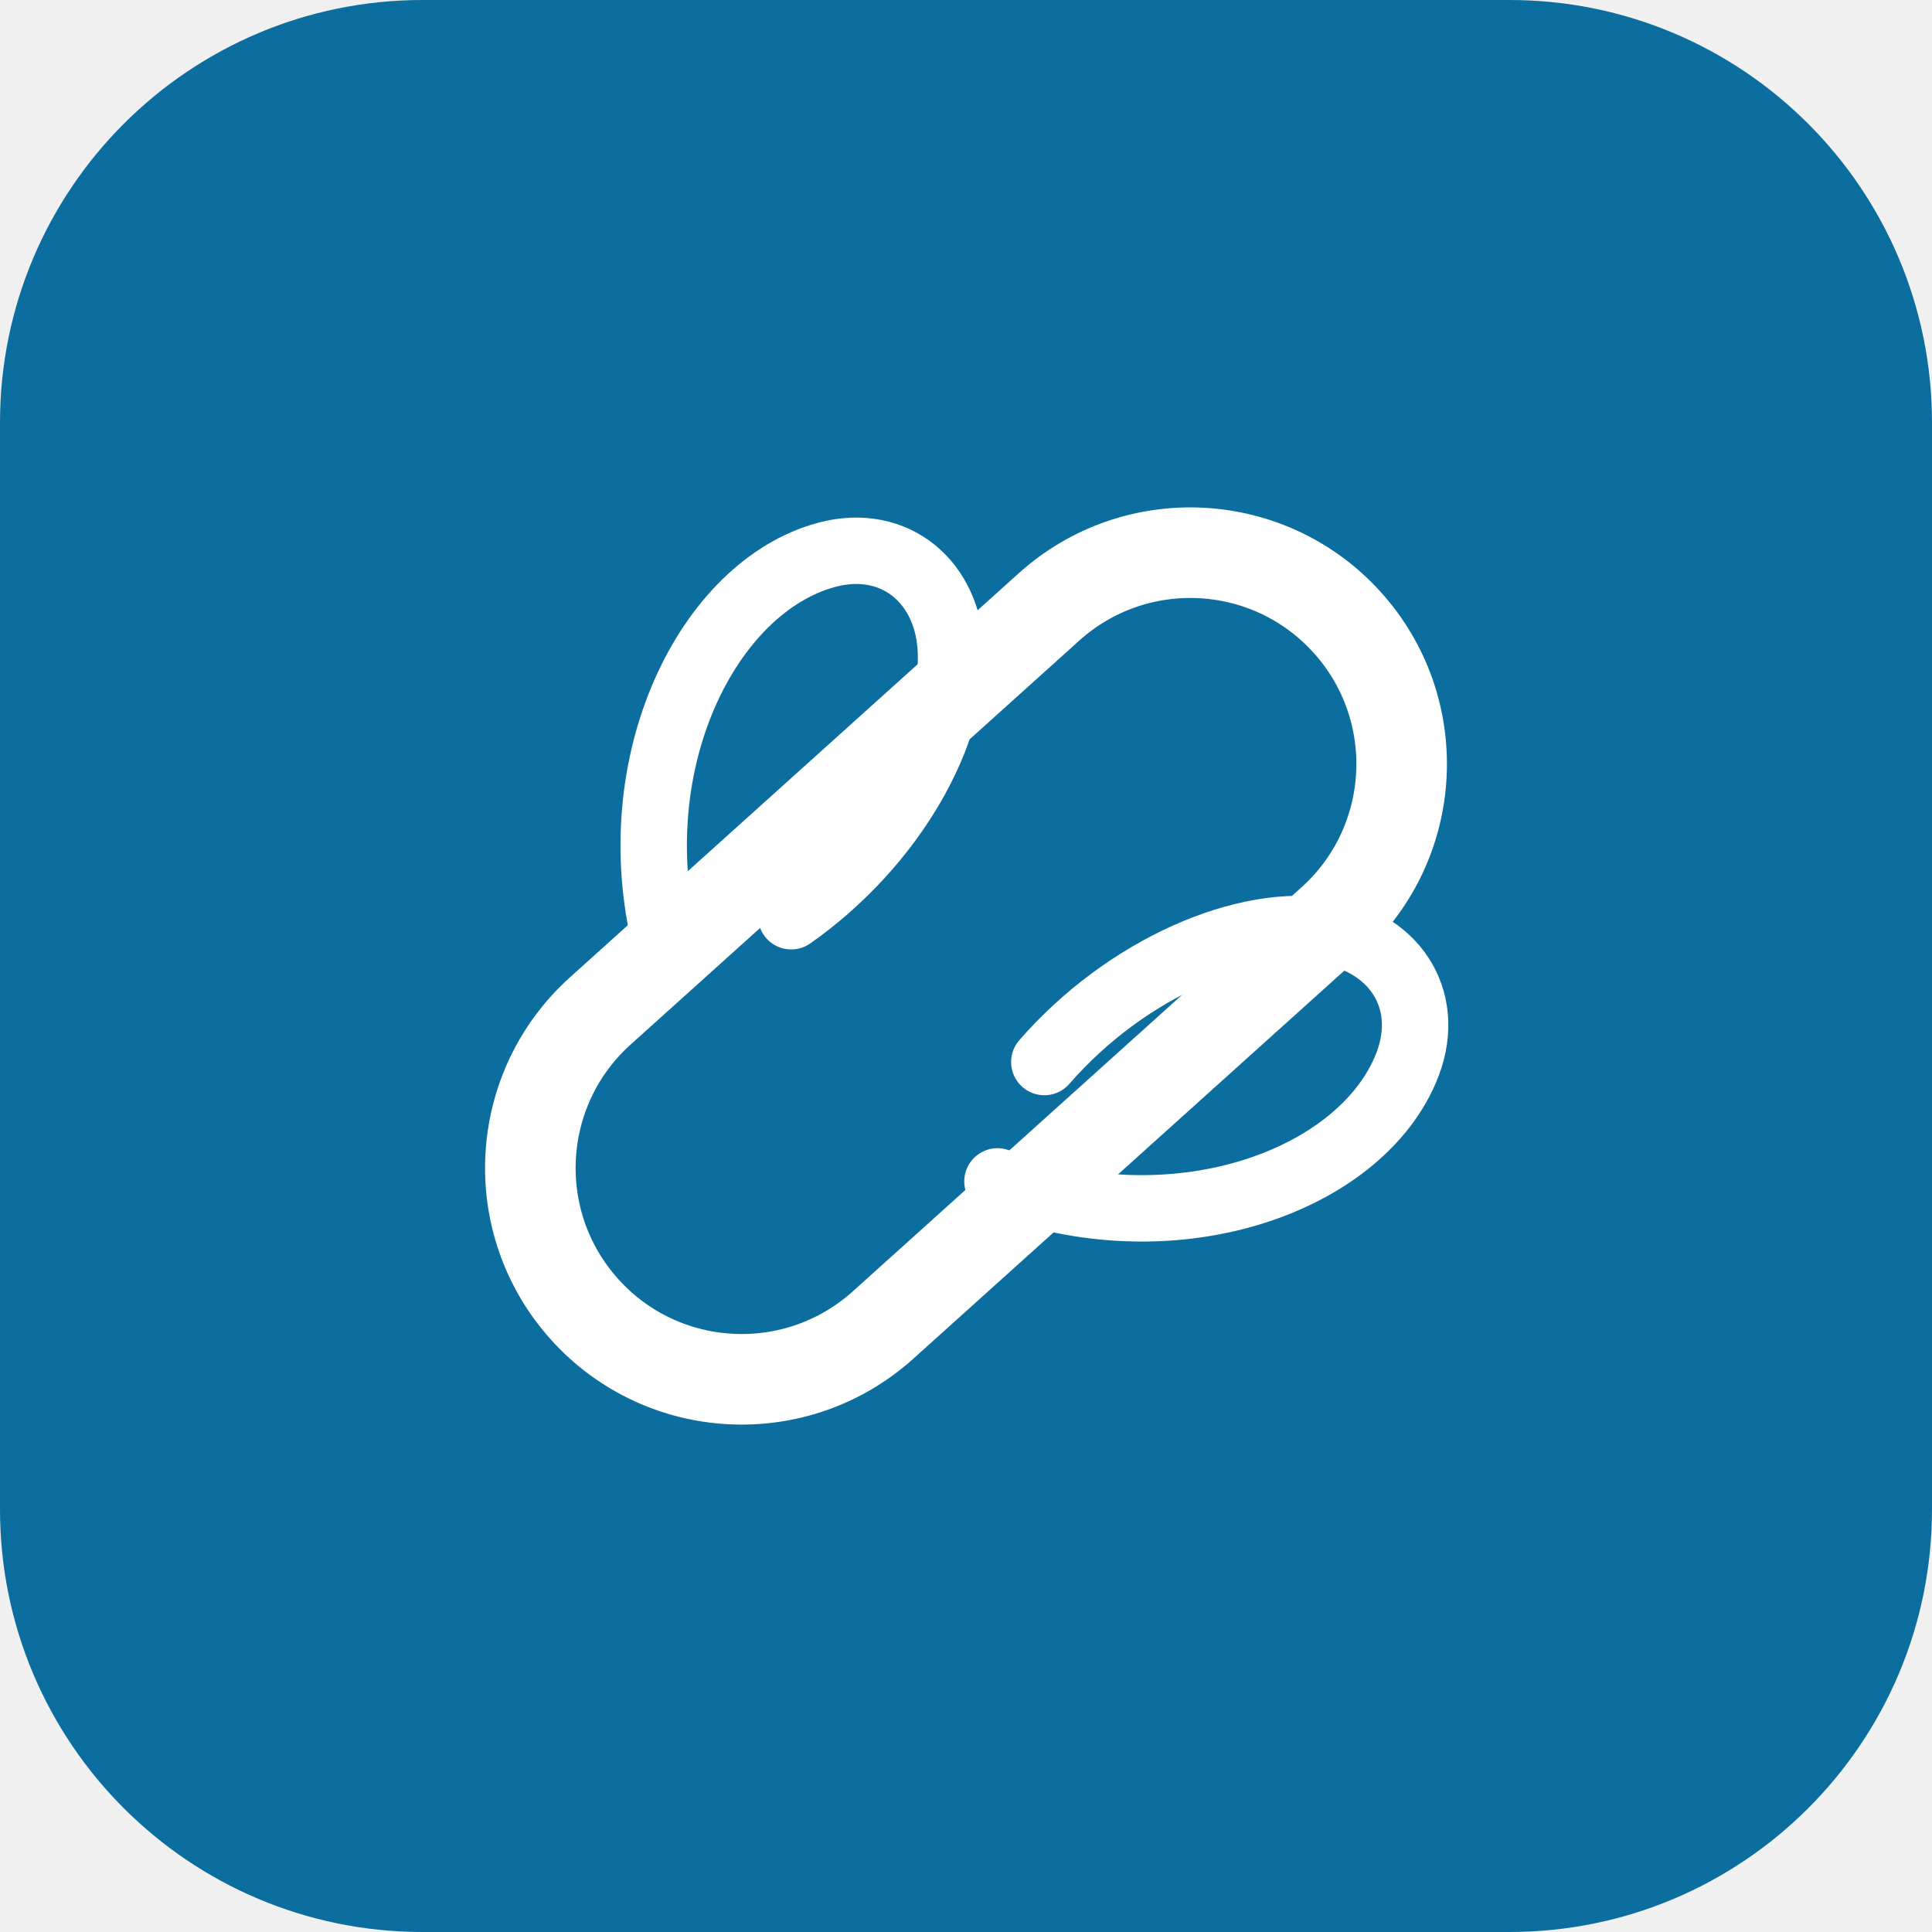
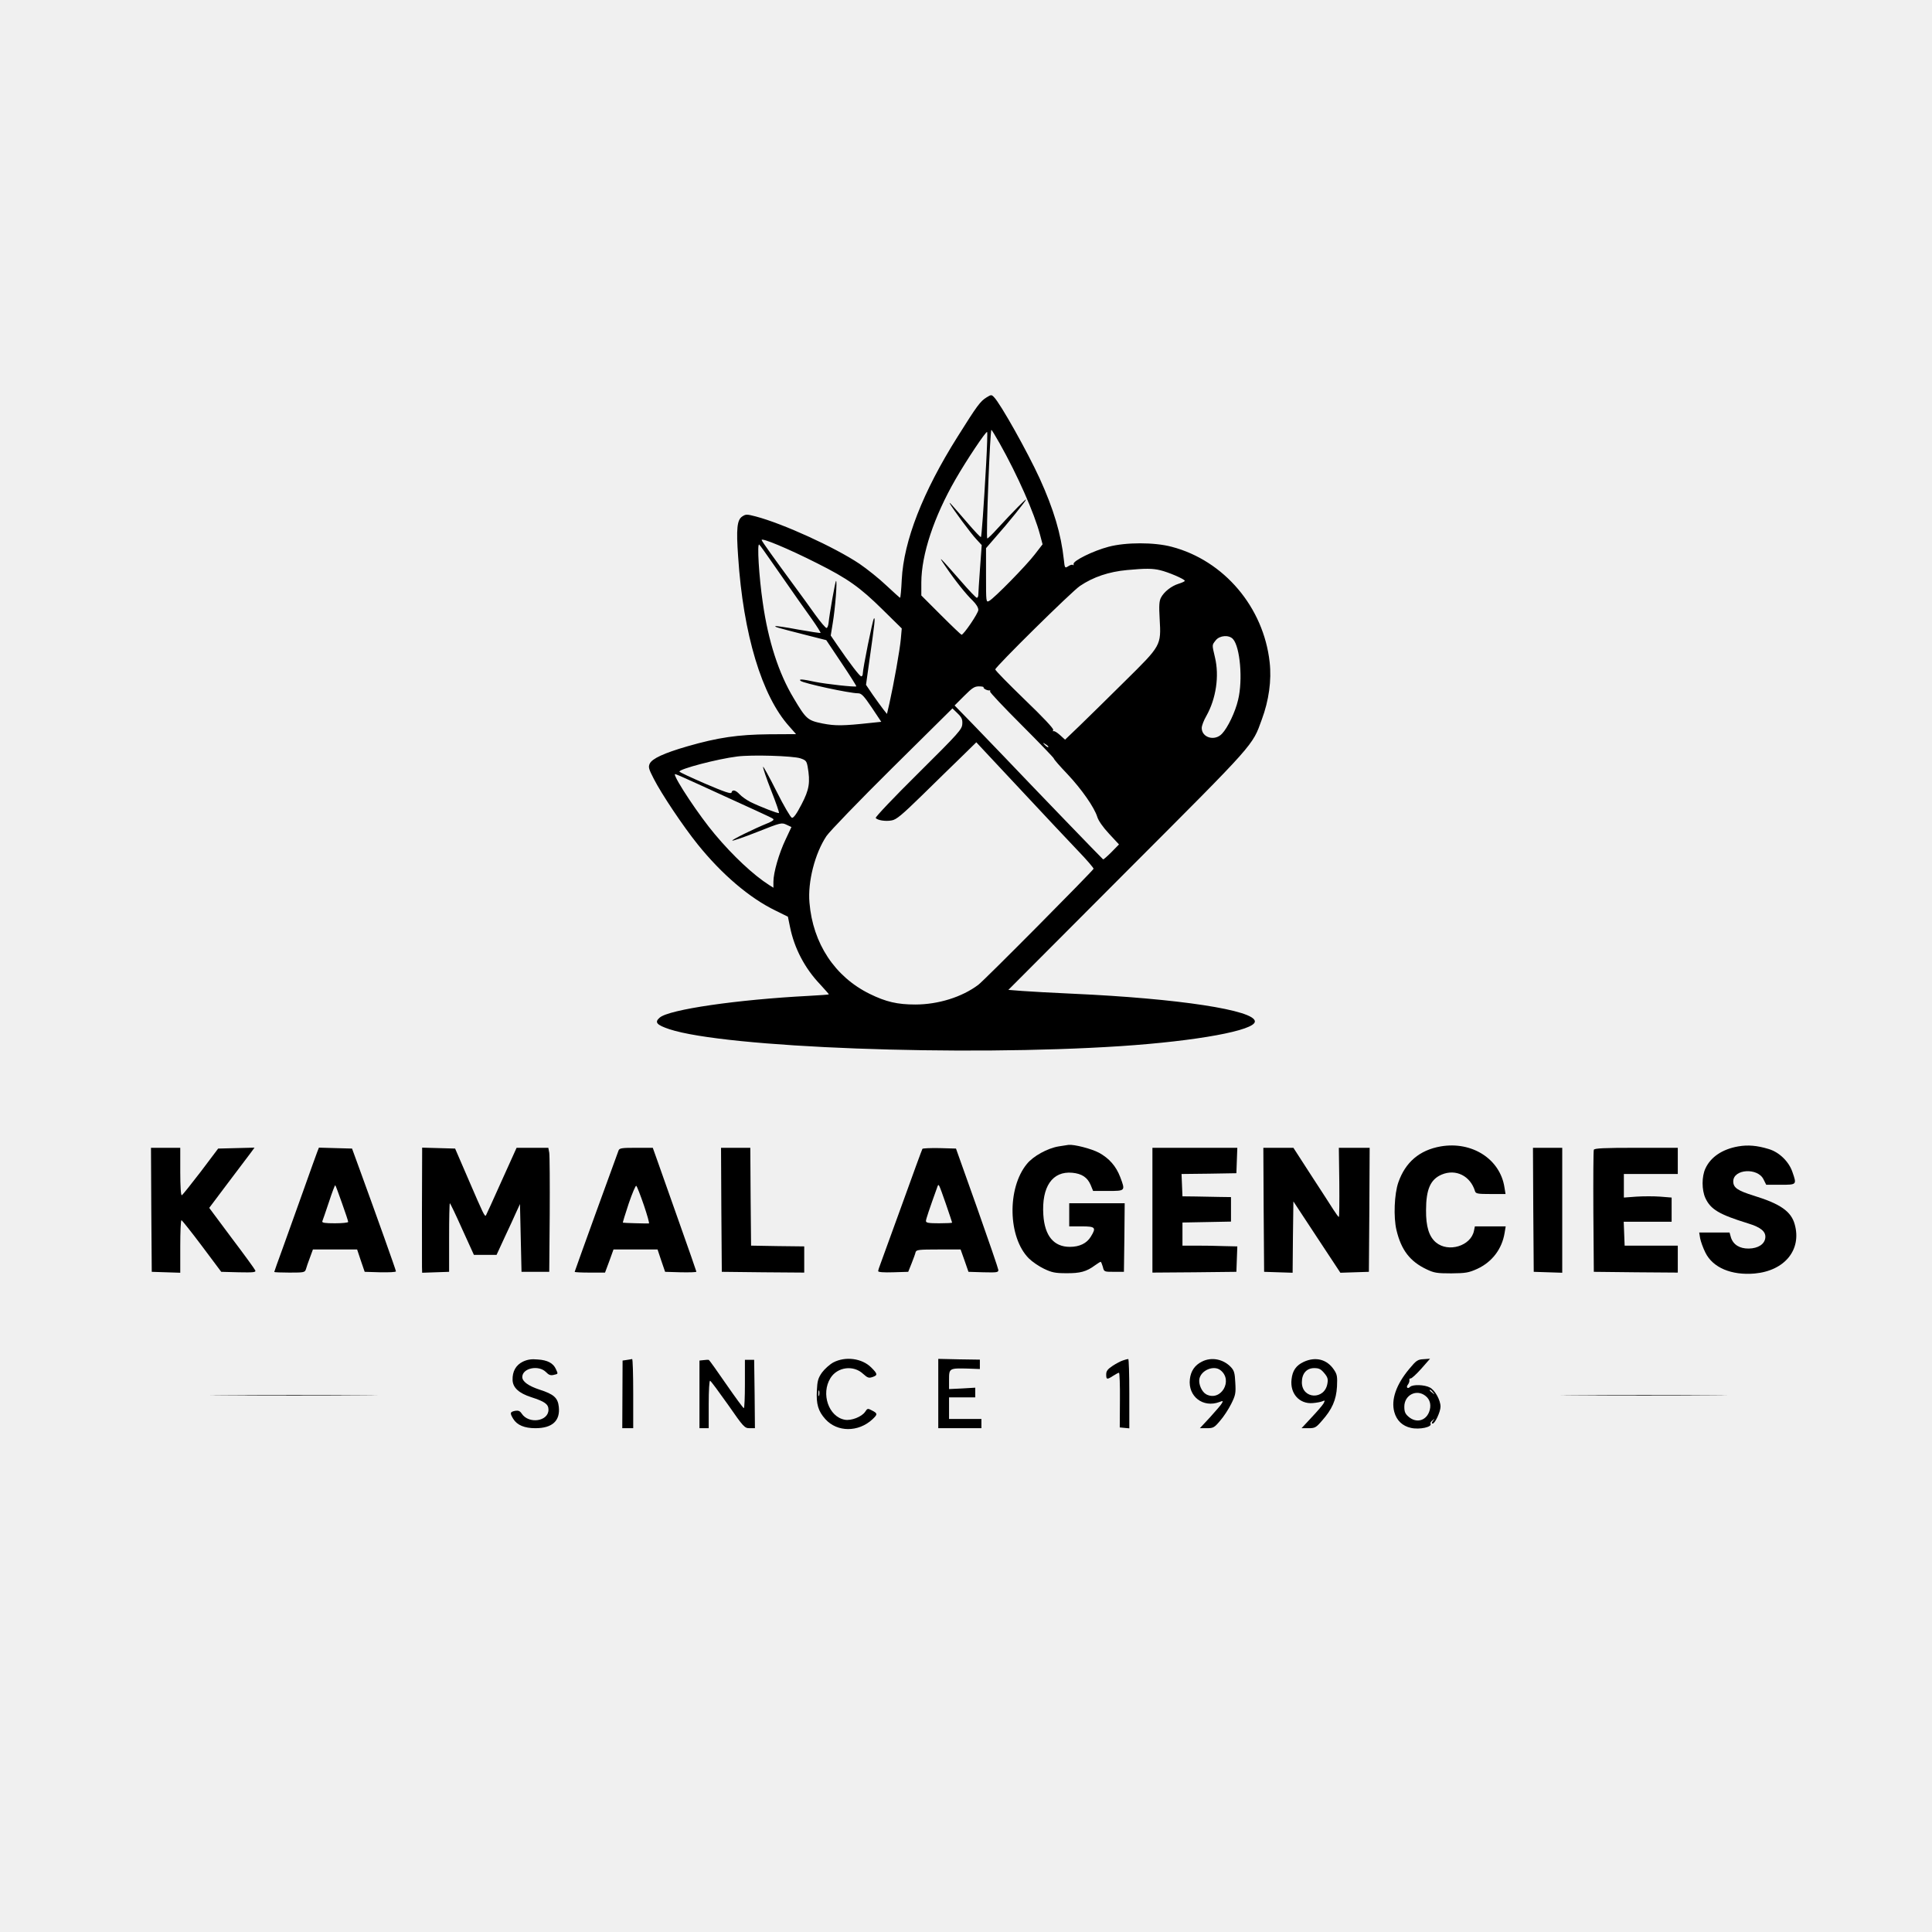
- <svg xmlns="http://www.w3.org/2000/svg" viewBox="0 0 64 64">
-   <rect width="64" height="64" rx="14" fill="#0c6e9e" />
-   <g transform="rotate(-42 32 32)">
-     <rect x="15" y="25" width="34" height="14" rx="7" fill="none" stroke="#ffffff" stroke-width="3" />
-     <path d="M25 25c2.8-5.5 8.8-8 12.5-6.3 2.2 1 2.6 3.3 1.2 5.1-1.7 2.2-5.8 3.6-9.9 3.1" fill="none" stroke="#ffffff" stroke-width="2.2" stroke-linecap="round" />
-     <path d="M28 38c2.8 5.5 8.8 8 12.5 6.3 2.2-1 2.6-3.3 1.2-5.1-1.7-2.2-5.8-3.6-9.9-3.1" fill="none" stroke="#ffffff" stroke-width="2.2" stroke-linecap="round" />
+ <svg xmlns="http://www.w3.org/2000/svg" version="1.0" width="1254pt" height="1254pt" viewBox="0 0 1254 1254" preserveAspectRatio="xMidYMid meet">
+   <g transform="translate(0,1254) scale(0.1,-0.1)" fill="#000000" stroke="none">
+     <path d="M6404 9961 c-41 -25 -61 -52 -189 -256 -226 -359 -349 -675 -362 -927 -3 -65 -8 -118 -11 -118 -2 0 -42 36 -88 79 -46 44 -126 108 -176 142 -162 108 -495 260 -673 307 -58 15 -64 15 -87 0 -34 -22 -40 -79 -27 -261 33 -504 154 -905 332 -1102 l44 -50 -176 -1 c-201 -2 -331 -21 -529 -78 -152 -44 -230 -80 -245 -113 -10 -22 -6 -35 27 -99 50 -98 190 -307 284 -424 157 -195 337 -349 507 -431 l79 -39 14 -68 c28 -137 95 -266 195 -371 31 -34 57 -63 57 -65 0 -2 -60 -6 -132 -10 -462 -24 -905 -88 -966 -141 -35 -30 -21 -47 62 -75 363 -120 1897 -178 2931 -110 495 33 870 102 870 160 0 73 -494 149 -1180 180 -132 6 -280 14 -330 18 l-90 7 773 775 c834 835 810 808 872 980 46 124 64 254 51 371 -39 357 -296 661 -636 750 -112 30 -298 30 -410 0 -99 -26 -231 -91 -227 -112 2 -7 0 -11 -4 -6 -4 4 -18 0 -30 -8 -22 -14 -23 -14 -29 43 -18 166 -66 327 -157 527 -79 172 -253 483 -296 527 -16 17 -19 17 -48 -1z m84 -298 c117 -208 225 -453 262 -592 l17 -64 -51 -66 c-55 -72 -262 -283 -295 -301 -21 -11 -21 -10 -21 166 l0 176 58 67 c83 93 202 241 202 249 0 7 -80 -74 -187 -190 -33 -37 -63 -65 -65 -63 -9 9 18 705 27 705 2 0 26 -39 53 -87z m-87 -130 c-16 -287 -30 -475 -34 -479 -2 -3 -40 37 -83 87 -114 132 -126 146 -118 129 16 -30 138 -196 172 -231 l34 -37 -11 -151 c-6 -83 -11 -160 -11 -171 0 -11 -4 -20 -10 -20 -5 0 -51 48 -102 107 -142 162 -155 175 -102 98 63 -93 134 -182 178 -224 22 -22 36 -44 36 -60 0 -21 -95 -161 -109 -161 -3 0 -63 57 -133 127 l-128 128 0 85 c1 181 81 424 222 669 70 122 198 314 205 307 3 -2 0 -94 -6 -203z m-1097 -649 c199 -100 278 -156 425 -301 l124 -122 -6 -68 c-6 -70 -46 -293 -74 -418 l-16 -69 -23 29 c-13 17 -44 59 -69 95 l-44 65 23 165 c34 239 38 276 28 265 -8 -10 -72 -325 -72 -358 0 -9 -4 -17 -10 -17 -10 0 -77 88 -157 205 l-41 60 13 80 c16 94 31 283 21 274 -5 -5 -42 -211 -48 -273 -2 -16 -7 -31 -13 -32 -5 -2 -39 38 -75 88 -36 50 -90 126 -121 167 -152 207 -220 302 -225 315 -8 20 170 -54 360 -150z m-300 16 c179 -257 210 -301 266 -379 33 -47 58 -87 56 -89 -3 -2 -68 8 -147 22 -78 15 -144 24 -146 22 -5 -5 4 -8 196 -57 l134 -34 99 -148 c55 -82 98 -150 96 -152 -7 -6 -197 15 -266 29 -83 18 -110 20 -96 7 17 -16 318 -81 374 -81 21 0 37 -16 88 -92 l62 -93 -67 -7 c-184 -20 -231 -20 -314 -4 -97 20 -106 27 -188 165 -97 161 -165 372 -200 619 -25 169 -38 391 -23 377 6 -5 40 -53 76 -105z m2526 -61 c52 -12 160 -58 160 -69 0 -4 -18 -12 -40 -19 -46 -14 -95 -52 -115 -91 -11 -22 -13 -52 -8 -137 10 -174 10 -172 -225 -404 -108 -107 -240 -237 -293 -288 l-96 -92 -33 30 c-19 17 -37 28 -42 25 -4 -3 -5 1 -2 9 3 8 -66 82 -186 197 -104 101 -190 188 -190 195 0 16 496 506 550 542 86 58 187 92 305 103 120 11 165 11 215 -1z m473 -447 c46 -51 65 -265 33 -395 -18 -78 -67 -180 -104 -219 -47 -51 -132 -26 -132 37 0 14 13 49 30 78 63 112 85 259 56 380 -20 85 -20 79 5 111 25 32 86 37 112 8z m-1619 -313 c-4 -8 26 -23 39 -20 5 1 6 -2 3 -7 -3 -5 89 -102 205 -218 115 -115 209 -213 209 -217 0 -5 39 -50 87 -100 95 -101 176 -218 195 -279 7 -24 36 -66 76 -109 l65 -70 -49 -50 c-27 -27 -51 -48 -54 -47 -5 3 -451 465 -644 668 -50 52 -142 148 -205 213 l-115 118 62 62 c52 52 67 62 96 62 19 0 32 -3 30 -6z m-138 -238 c-2 -35 -21 -57 -285 -319 -156 -154 -280 -285 -277 -291 10 -15 64 -24 104 -16 30 5 66 35 197 163 88 86 203 199 256 250 l96 94 55 -59 c30 -32 153 -164 274 -293 120 -129 268 -286 327 -348 60 -62 107 -117 105 -121 -6 -15 -712 -727 -748 -753 -106 -80 -261 -128 -409 -128 -116 0 -190 17 -296 69 -226 111 -369 327 -391 592 -12 135 35 319 110 432 20 30 212 229 427 442 l391 387 33 -32 c27 -26 33 -39 31 -69z m558 -150 c-2 -3 -12 3 -22 13 -16 17 -16 18 5 5 12 -7 20 -15 17 -18z m-1609 -73 c35 -12 40 -17 47 -53 18 -103 11 -149 -39 -245 -32 -62 -52 -90 -63 -88 -8 2 -52 76 -100 172 -46 92 -86 164 -87 159 -2 -6 21 -74 52 -153 31 -78 54 -145 51 -147 -5 -5 -123 41 -186 72 -25 13 -56 35 -69 49 -27 29 -48 33 -53 12 -2 -11 -44 3 -170 57 -92 40 -168 75 -168 79 0 17 246 82 376 98 94 12 360 4 409 -12z m-470 -256 c313 -143 295 -134 295 -143 0 -4 -17 -14 -37 -22 -89 -36 -235 -108 -230 -113 3 -3 76 22 162 56 154 61 158 62 190 47 l32 -15 -38 -81 c-43 -90 -79 -215 -79 -274 l0 -39 -27 17 c-101 64 -236 190 -353 330 -100 118 -260 359 -260 389 0 6 24 -5 345 -152z" />
+     <path d="M6871 5099 c-72 -12 -165 -63 -206 -114 -129 -157 -123 -477 13 -613 21 -21 66 -52 98 -67 50 -24 72 -29 144 -29 90 -1 132 10 187 51 17 12 34 23 37 23 3 0 9 -15 14 -32 8 -33 8 -33 73 -33 l64 0 3 223 2 222 -180 0 -180 0 0 -75 0 -75 80 0 c90 0 97 -7 60 -67 -26 -43 -73 -66 -136 -66 -104 0 -163 71 -172 207 -12 184 59 286 188 274 62 -6 98 -30 119 -79 l16 -39 98 0 c112 0 112 0 78 90 -27 71 -72 122 -138 158 -49 26 -161 55 -198 51 -5 -1 -34 -5 -64 -10z" />
+     <path d="M9351 5099 c-137 -24 -229 -102 -275 -234 -26 -75 -32 -225 -12 -309 31 -130 88 -204 196 -255 48 -23 67 -26 160 -26 94 1 112 4 168 29 97 45 161 129 178 234 l7 42 -100 0 -100 0 -6 -29 c-20 -98 -166 -143 -247 -75 -45 38 -65 104 -64 209 0 136 29 200 101 231 92 39 187 -8 217 -108 5 -16 19 -18 102 -18 l96 0 -7 43 c-28 184 -211 301 -414 266z" />
+     <path d="M11282 5099 c-103 -18 -179 -69 -213 -144 -24 -52 -24 -138 0 -191 34 -74 90 -107 278 -165 82 -25 116 -53 111 -94 -5 -41 -47 -68 -107 -69 -59 -1 -101 25 -116 72 l-9 32 -99 0 -98 0 6 -37 c4 -21 19 -63 34 -93 48 -98 169 -149 320 -136 195 18 306 154 260 319 -23 84 -93 133 -265 186 -106 33 -134 52 -134 93 0 81 160 91 197 12 l17 -34 93 0 c106 0 106 0 77 83 -23 68 -86 129 -154 149 -75 23 -135 28 -198 17z" />
+     <path d="M982 4688 l3 -403 93 -3 92 -3 0 171 c0 93 3 170 8 170 4 -1 64 -76 133 -168 l125 -167 113 -3 c97 -2 113 0 108 12 -3 8 -72 103 -153 210 l-146 196 118 157 c66 87 132 175 148 196 l28 38 -118 -3 -118 -3 -113 -150 c-63 -82 -118 -151 -123 -153 -6 -2 -10 56 -10 152 l0 156 -95 0 -95 0 2 -402z" />
+     <path d="M2059 5063 c-6 -15 -46 -127 -89 -248 -43 -121 -104 -289 -134 -374 -31 -84 -56 -155 -56 -157 0 -2 45 -4 99 -4 95 0 100 1 107 23 3 12 15 46 26 75 l19 52 144 0 143 0 24 -72 25 -73 101 -3 c56 -1 102 1 102 6 0 8 -123 353 -243 682 l-42 115 -108 3 -107 3 -11 -28z m161 -333 c22 -61 40 -116 40 -121 0 -5 -39 -9 -86 -9 -65 0 -85 3 -82 13 3 6 22 63 43 125 20 62 39 111 41 109 3 -2 22 -55 44 -117z" />
+     <path d="M2740 5063 c-1 -67 -2 -712 -1 -746 l1 -38 88 3 87 3 0 223 c0 122 2 222 5 222 3 -1 39 -76 80 -168 l76 -167 73 0 74 0 53 115 c30 63 64 138 76 165 l23 50 5 -220 5 -220 90 0 90 0 3 370 c1 204 0 385 -3 403 l-6 32 -103 0 -103 0 -98 -217 c-54 -120 -99 -220 -101 -222 -8 -9 -18 12 -108 221 l-92 213 -107 3 -107 3 0 -28z" />
+     <path d="M4015 5073 c-18 -47 -285 -784 -285 -788 0 -3 44 -5 99 -5 l98 0 28 75 27 75 143 0 143 0 24 -72 25 -73 101 -3 c56 -1 102 0 102 4 0 3 -50 146 -111 318 -60 171 -124 350 -141 399 l-31 87 -107 0 c-93 0 -109 -2 -115 -17z m164 -355 c22 -65 37 -118 33 -119 -17 -1 -167 3 -169 5 -2 1 16 58 38 125 23 67 45 119 49 114 5 -4 27 -61 49 -125z" />
+     <path d="M4682 4688 l3 -403 268 -3 267 -2 0 85 0 85 -172 2 -173 3 -3 318 -2 317 -95 0 -95 0 2 -402z" />
+     <path d="M5987 5083 c-3 -5 -62 -166 -131 -358 -70 -193 -133 -367 -141 -388 -8 -20 -15 -42 -15 -48 0 -6 36 -9 97 -7 l98 3 22 55 c12 30 24 63 26 73 5 15 20 17 149 17 l143 0 26 -73 25 -72 97 -3 c88 -2 97 -1 97 15 -1 10 -63 191 -138 403 l-137 385 -107 3 c-58 1 -109 -1 -111 -5z m152 -356 c22 -65 41 -120 41 -123 0 -2 -38 -4 -85 -4 -68 0 -85 3 -85 15 0 11 21 74 75 224 8 20 8 19 54 -112z" />
+     <path d="M7480 4685 l0 -405 273 2 272 3 3 83 3 82 -88 2 c-48 2 -128 3 -178 3 l-90 0 0 75 0 75 158 3 157 3 0 79 0 80 -72 1 c-40 1 -111 2 -158 3 l-85 1 -3 72 -3 73 178 2 178 3 3 83 3 82 -276 0 -275 0 0 -405z" />
+     <path d="M8202 4688 l3 -403 92 -3 93 -3 2 231 3 232 152 -231 153 -232 92 3 93 3 3 403 2 402 -100 0 -100 0 3 -225 c1 -124 0 -225 -3 -224 -3 0 -18 21 -35 47 -16 26 -82 127 -145 224 l-115 178 -98 0 -97 0 2 -402z" />
+     <path d="M9952 4688 l3 -403 93 -3 92 -3 0 406 0 405 -95 0 -95 0 2 -402z" />
+     <path d="M10345 5077 c-3 -6 -4 -188 -3 -402 l3 -390 273 -3 272 -2 0 87 0 88 -172 0 -173 0 -3 78 -3 77 156 0 155 0 0 79 0 78 -74 6 c-40 3 -110 3 -155 0 l-81 -6 0 77 0 76 175 0 175 0 0 85 0 85 -270 0 c-208 0 -272 -3 -275 -13z" />
+     <path d="M3394 3702 c-45 -22 -69 -63 -67 -120 2 -49 41 -85 122 -111 87 -28 111 -45 111 -81 0 -76 -128 -95 -174 -25 -11 17 -22 21 -41 18 -35 -7 -37 -14 -14 -52 25 -41 73 -61 144 -61 110 0 162 48 152 139 -6 58 -33 82 -124 111 -73 24 -113 53 -113 82 0 58 105 80 153 33 19 -20 31 -24 51 -19 30 7 29 5 14 38 -17 38 -54 58 -117 62 -41 4 -67 0 -97 -14z" />
+     <path d="M4068 3713 l-27 -4 -1 -220 -1 -219 36 0 35 0 0 225 c0 124 -3 224 -7 224 -5 -1 -20 -4 -35 -6z" />
+     <path d="M4568 3712 l-28 -3 0 -220 0 -219 30 0 30 0 0 156 c0 91 4 154 9 152 5 -1 57 -72 116 -155 102 -147 108 -153 141 -153 l34 0 -2 222 -3 222 -30 0 -30 0 0 -157 c0 -86 -3 -157 -7 -157 -4 0 -55 70 -114 155 -59 86 -110 157 -113 158 -3 2 -18 1 -33 -1z" />
+     <path d="M5409 3697 c-24 -13 -57 -43 -74 -66 -25 -36 -30 -54 -33 -116 -5 -89 9 -135 55 -186 77 -86 215 -86 306 -1 34 32 34 38 -3 57 -28 15 -30 14 -45 -9 -22 -32 -90 -59 -132 -51 -104 19 -156 168 -93 270 45 73 150 87 213 27 28 -25 36 -28 60 -20 35 12 34 20 -8 62 -60 60 -167 74 -246 33z m-92 -214 c-3 -10 -5 -4 -5 12 0 17 2 24 5 18 2 -7 2 -21 0 -30z" />
+     <path d="M6090 3495 l0 -225 140 0 140 0 0 30 0 30 -105 0 -105 0 0 70 0 70 85 0 85 0 0 31 0 32 -85 -5 -85 -4 0 62 c0 73 2 74 122 71 l78 -3 0 31 0 30 -135 2 -135 3 0 -225z" />
+     <path d="M7289 3710 c-14 -4 -44 -20 -67 -35 -33 -22 -42 -34 -42 -56 0 -34 5 -35 45 -9 17 11 34 20 38 20 4 0 7 -80 6 -177 l-1 -178 31 -3 31 -3 0 225 c0 124 -3 226 -7 225 -5 0 -20 -4 -34 -9z" />
+     <path d="M7801 3702 c-46 -23 -72 -61 -78 -114 -13 -112 86 -188 192 -148 23 9 25 8 16 -8 -5 -10 -40 -50 -76 -90 l-67 -72 45 0 c42 0 49 4 86 48 23 26 55 75 72 109 28 56 31 69 27 137 -3 63 -7 79 -28 102 -50 53 -127 68 -189 36z m120 -55 c86 -66 3 -207 -92 -157 -29 16 -51 67 -44 101 12 56 93 89 136 56z" />
+     <path d="M8463 3701 c-50 -23 -74 -57 -80 -114 -11 -92 51 -161 137 -154 25 2 53 7 64 12 16 7 17 6 7 -14 -7 -12 -42 -53 -78 -91 l-65 -70 45 0 c42 0 49 4 87 48 66 74 93 135 98 222 3 66 1 79 -20 110 -45 67 -118 86 -195 51z m132 -73 c22 -26 26 -39 21 -67 -17 -110 -166 -103 -166 7 0 57 31 92 80 92 31 0 43 -6 65 -32z" />
+     <path d="M9147 3655 c-85 -102 -119 -200 -97 -280 15 -55 53 -91 108 -103 56 -13 141 6 127 28 -3 4 3 14 13 21 15 13 16 12 3 -3 -9 -13 -10 -18 -2 -18 15 0 51 77 51 110 0 42 -36 107 -69 124 -35 19 -112 21 -129 4 -16 -16 -28 -2 -13 16 6 8 10 20 9 27 -2 8 2 13 8 12 6 -1 37 27 69 63 l57 65 -42 -3 c-39 -2 -47 -8 -93 -63z m154 -152 c13 -16 12 -17 -3 -4 -10 7 -18 15 -18 17 0 8 8 3 21 -13z m-49 -23 c32 -24 40 -65 23 -107 -24 -57 -84 -70 -132 -29 -22 19 -28 32 -28 66 0 75 79 116 137 70z" />
+     <path d="M1468 3483 c244 -2 640 -2 880 0 240 1 41 2 -443 2 -484 0 -681 -1 -437 -2z" />
+     <path d="M10233 3483 c240 -2 634 -2 875 0 240 1 43 2 -438 2 -481 0 -678 -1 -437 -2z" />
  </g>
</svg>
